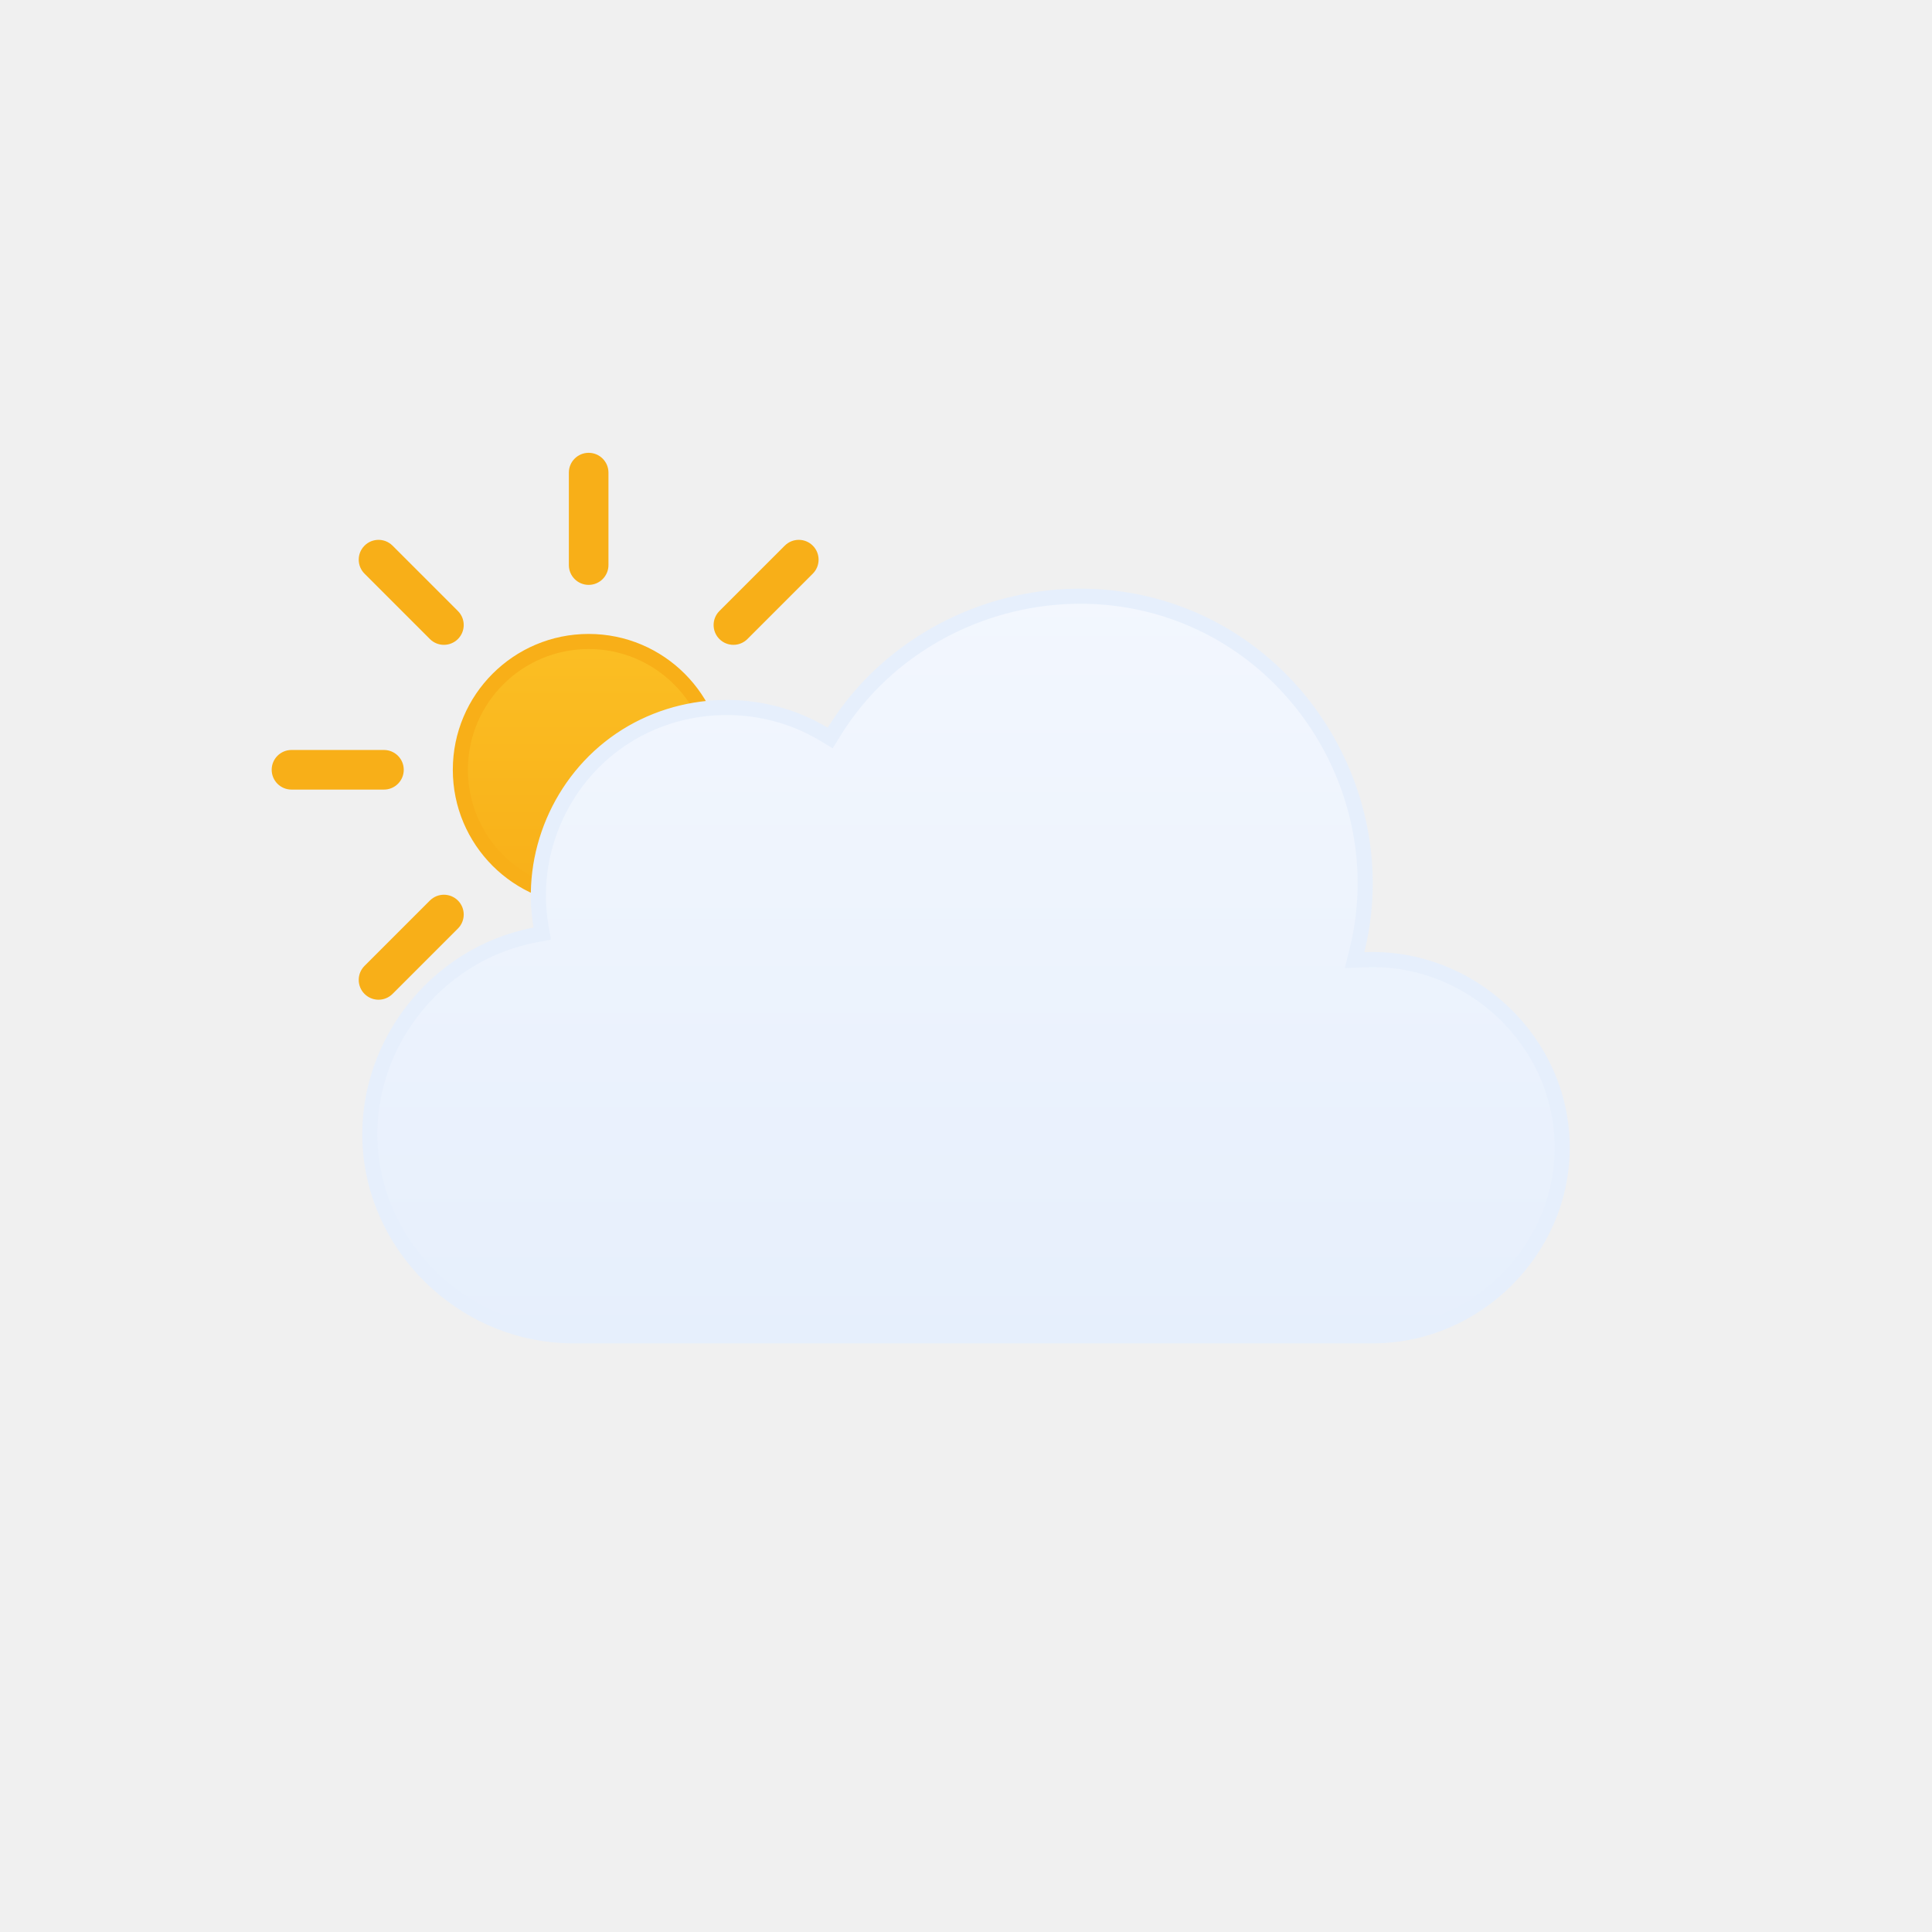
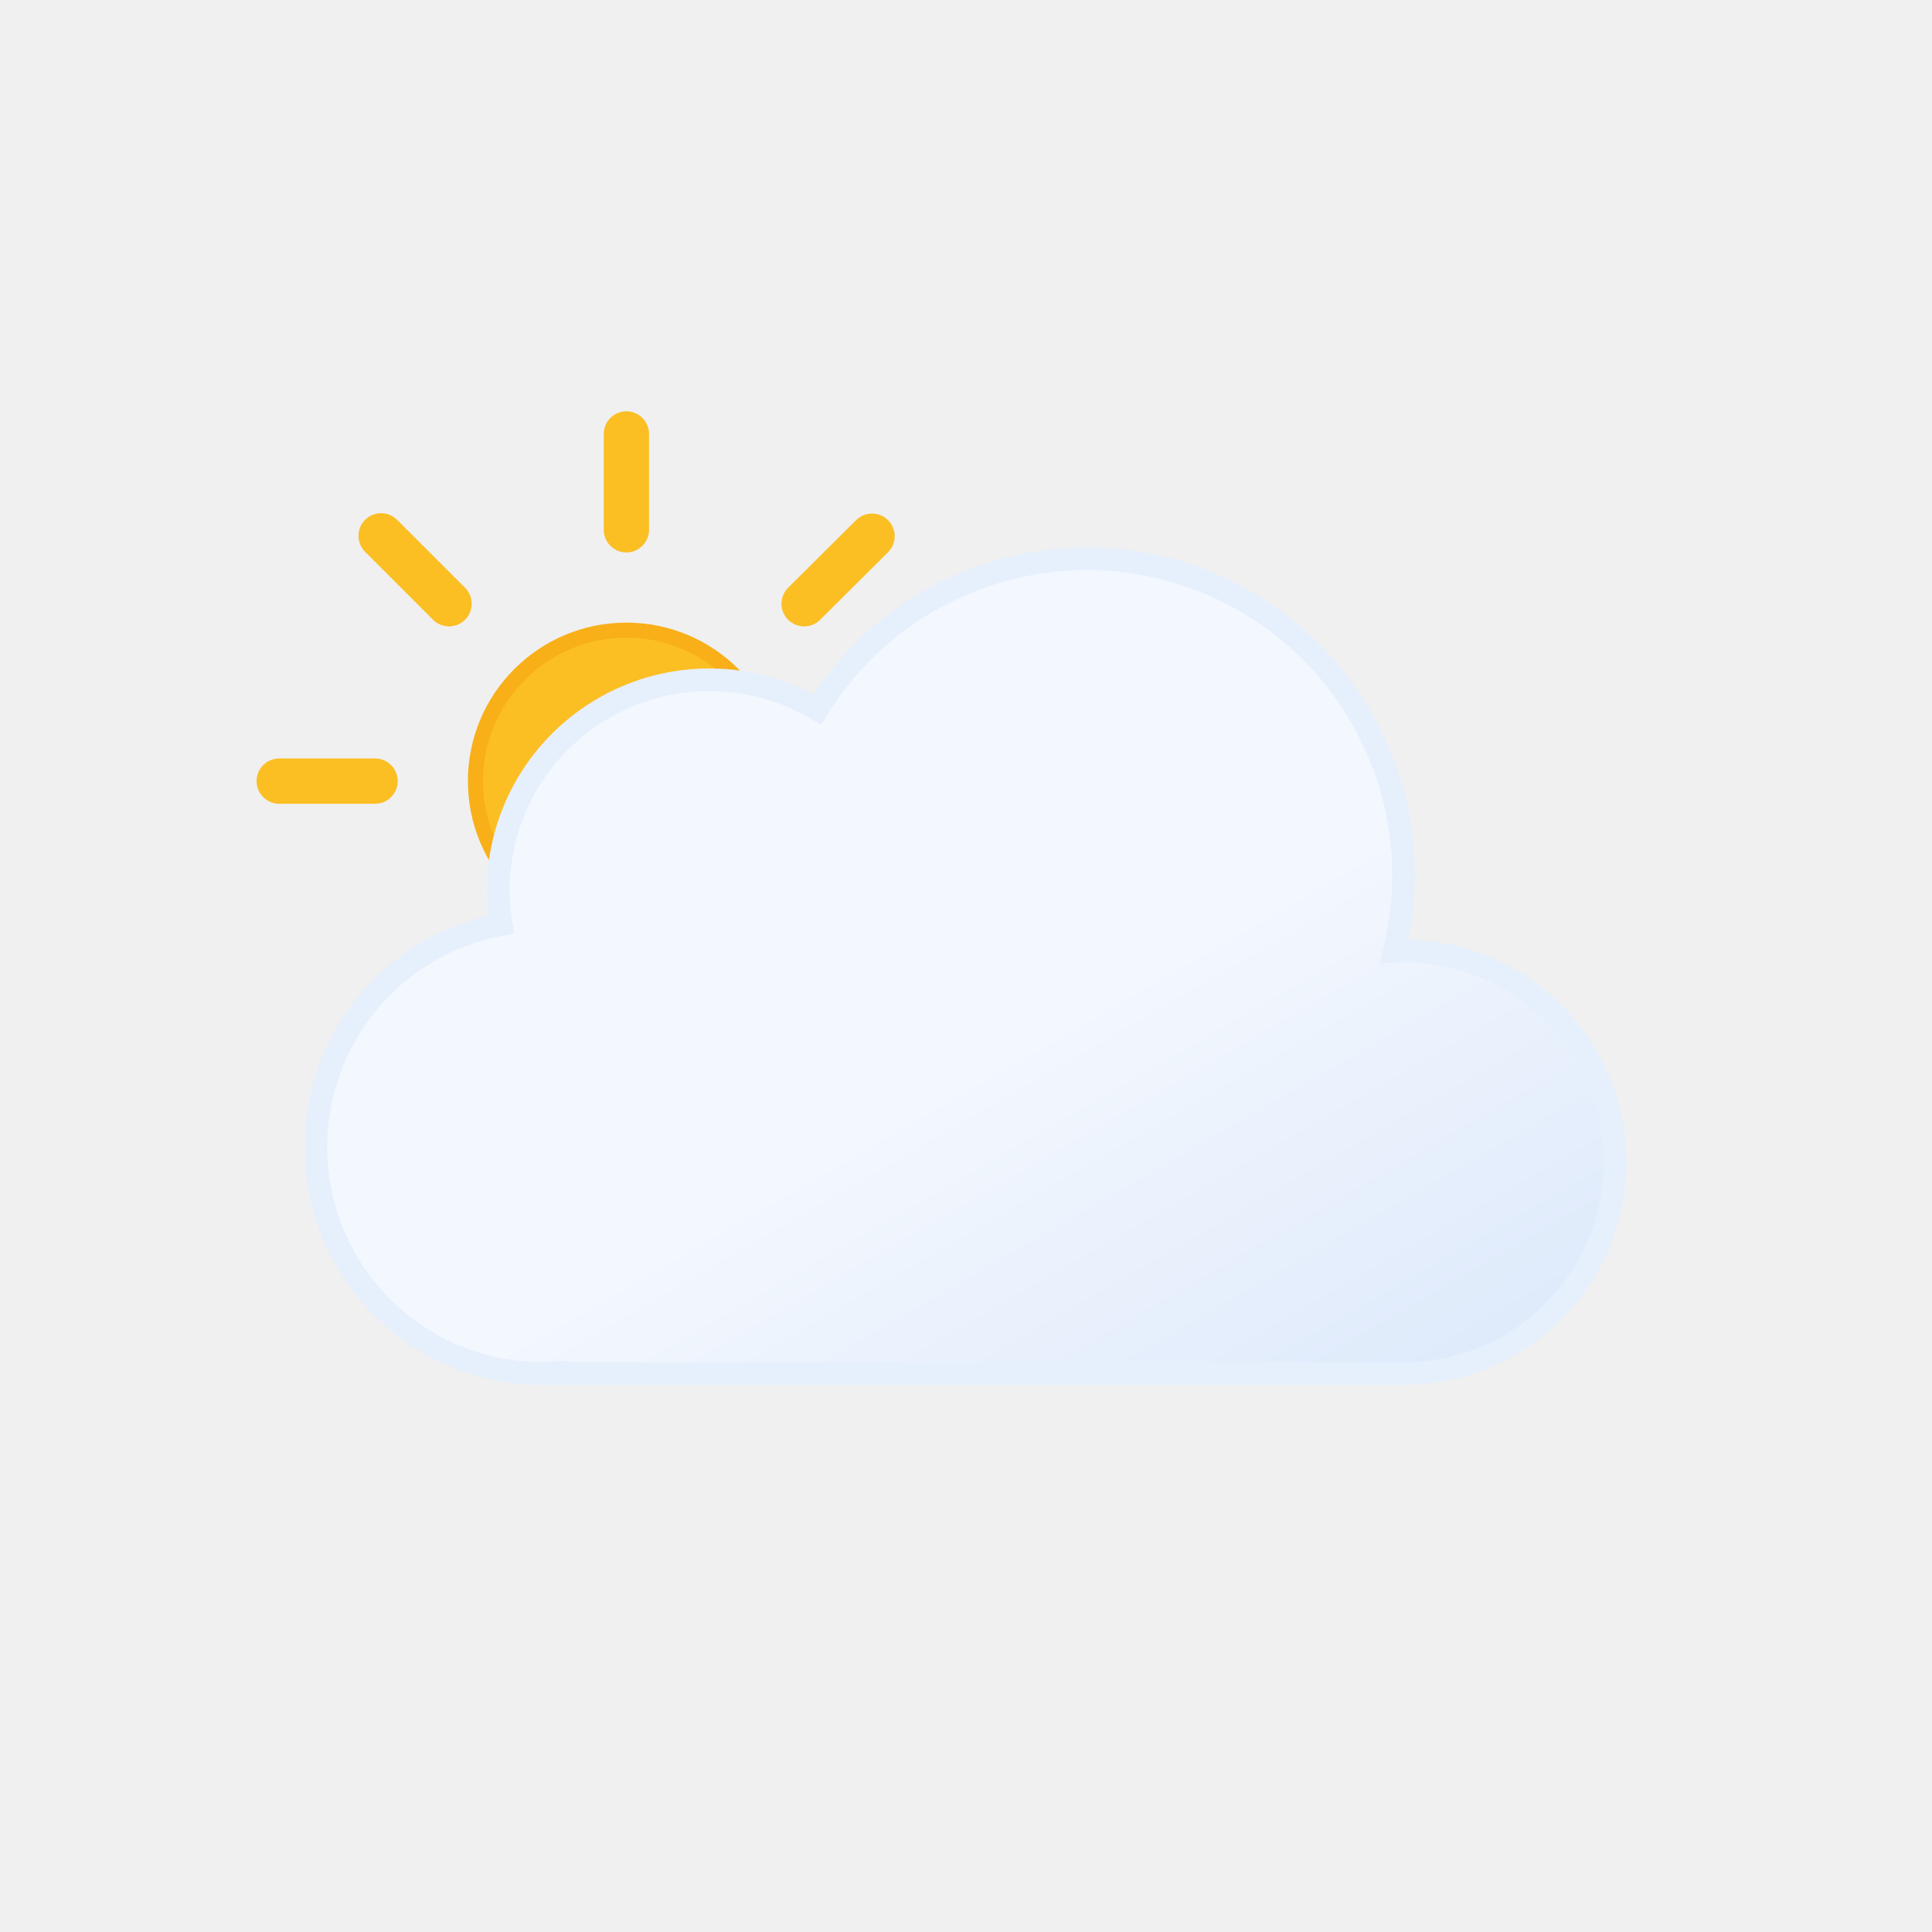
- <svg xmlns="http://www.w3.org/2000/svg" viewBox="0 0 128 128" fill="none">
-   <g id="partly-cloudy-day" clip-path="url(#clip0_1858_8241)">
-     <g id="Sky">
-       <g id="Sun">
-         <circle id="Core" cx="39" cy="51" r="8.5" fill="url(#paint0_linear_1858_8241)" stroke="#F8AF18" />
-         <g id="Rays">
-           <path d="M37.688 31.312C37.688 30.588 38.275 30 39 30C39.725 30 40.312 30.588 40.312 31.312V37.438C40.312 38.162 39.725 38.75 39 38.75C38.275 38.75 37.688 38.162 37.688 37.438V31.312Z" fill="#F8AF18" />
-           <path d="M51.993 36.151C52.506 35.638 53.337 35.638 53.849 36.151C54.362 36.663 54.362 37.494 53.849 38.007L49.518 42.338C49.006 42.85 48.175 42.85 47.662 42.338C47.15 41.825 47.15 40.994 47.662 40.482L51.993 36.151Z" fill="#F8AF18" />
-           <path d="M58.688 49.688C59.412 49.688 60 50.275 60 51C60 51.725 59.412 52.312 58.688 52.312H52.562C51.838 52.312 51.25 51.725 51.25 51C51.25 50.275 51.838 49.688 52.562 49.688H58.688Z" fill="#F8AF18" />
-           <path d="M53.849 63.993C54.362 64.506 54.362 65.337 53.849 65.849C53.337 66.362 52.506 66.362 51.993 65.849L47.662 61.518C47.15 61.006 47.15 60.175 47.662 59.662C48.175 59.15 49.006 59.15 49.518 59.662L53.849 63.993Z" fill="#F8AF18" />
-           <path d="M37.688 64.562C37.688 63.838 38.275 63.25 39 63.25C39.725 63.25 40.312 63.838 40.312 64.562V70.688C40.312 71.412 39.725 72 39 72C38.275 72 37.688 71.412 37.688 70.688V64.562Z" fill="#F8AF18" />
-           <path d="M28.482 59.662C28.994 59.15 29.825 59.15 30.338 59.662C30.851 60.175 30.851 61.006 30.338 61.518L26.007 65.849C25.494 66.362 24.663 66.362 24.151 65.849C23.638 65.337 23.638 64.506 24.151 63.993L28.482 59.662Z" fill="#F8AF18" />
-           <path d="M25.438 49.688C26.162 49.688 26.75 50.275 26.75 51C26.75 51.725 26.162 52.312 25.438 52.312H19.312C18.588 52.312 18 51.725 18 51C18 50.275 18.588 49.688 19.312 49.688H25.438Z" fill="#F8AF18" />
-           <path d="M30.338 40.482C30.851 40.994 30.851 41.825 30.338 42.338C29.825 42.85 28.994 42.85 28.482 42.338L24.151 38.007C23.638 37.494 23.638 36.663 24.151 36.151C24.663 35.638 25.494 35.638 26.007 36.151L30.338 40.482Z" fill="#F8AF18" />
-         </g>
-       </g>
-       <g id="Clouds">
-         <g id="Cloud">
-           <path id="Cloud_2" d="M55.262 48.475C60.123 40.611 70.297 37.38 78.815 40.943C87.321 44.502 92.138 54.003 89.903 62.965L89.742 63.614L90.411 63.585C97.42 63.279 103.5 68.992 103.5 76.028C103.5 82.84 97.772 88.5 90.977 88.5H37.954C31.128 88.502 25.203 83.171 24.559 76.36C23.916 69.552 28.737 63.212 35.443 61.945L35.926 61.853L35.842 61.369C35.026 56.624 37.126 51.717 41.105 49.013C45.095 46.301 50.446 46.154 54.58 48.64L55.003 48.895L55.262 48.475Z" fill="url(#paint1_linear_1858_8241)" stroke="#E6EFFC" stroke-miterlimit="10" />
-         </g>
-       </g>
-     </g>
-   </g>
+ <svg xmlns="http://www.w3.org/2000/svg" xmlns:xlink="http://www.w3.org/1999/xlink" viewBox="0 0 512 512">
  <defs>
-     <linearGradient id="paint0_linear_1858_8241" x1="39" y1="42" x2="39" y2="60" gradientUnits="userSpaceOnUse">
-       <stop stop-color="#FBBF24" />
-       <stop offset="1" stop-color="#F8AF18" />
+     <symbol id="d" viewBox="0 0 196 196">
+       <circle cx="98" cy="98" r="40" fill="url(#b)" stroke="#f8af18" stroke-miterlimit="10" stroke-width="4" />
+       <path fill="none" stroke="#fbbf24" stroke-linecap="round" stroke-miterlimit="10" stroke-width="12" d="M98 31.4V6m0 184v-25.4M145.1 51l18-17.9M33 163l18-17.9M51 51 33 33m130.1 130.1-18-18M6 98h25.4M190 98h-25.4">
+         <animateTransform additive="sum" attributeName="transform" dur="6s" repeatCount="indefinite" type="rotate" values="0 98 98; 45 98 98" />
+       </path>
+     </symbol>
+     <symbol id="e" viewBox="0 0 350 222">
+       <path fill="url(#a)" stroke="#e6effc" stroke-miterlimit="10" stroke-width="6" d="m291 107-2.5.1A83.9 83.9 0 00135.6 43 56 56 0 0051 91a56.6 56.6 0 00.8 9A60 60 0 0063 219l4-.2v.2h224a56 56 0 000-112Z" />
+     </symbol>
+     <symbol id="c" viewBox="0 0 363 258">
+       <use xlink:href="#d" width="196" height="196" />
+       <use xlink:href="#e" width="350" height="222" transform="translate(13 36)" />
+     </symbol>
+     <linearGradient id="a" x1="99.5" x2="232.6" y1="30.7" y2="261.4" gradientUnits="userSpaceOnUse">
+       <stop offset="0" stop-color="#f3f7fe" />
+       <stop offset=".5" stop-color="#f3f7fe" />
+       <stop offset="1" stop-color="#deeafb" />
    </linearGradient>
-     <linearGradient id="paint1_linear_1858_8241" x1="64.001" y1="39" x2="64.001" y2="89" gradientUnits="userSpaceOnUse">
-       <stop stop-color="#F3F7FE" />
-       <stop offset="1" stop-color="#E6EFFC" />
+     <linearGradient id="b" x1="78" x2="118" y1="63.4" y2="132.7" gradientUnits="userSpaceOnUse">
+       <stop offset="0" stop-color="#fbbf24" />
+       <stop offset=".5" stop-color="#fbbf24" />
+       <stop offset="1" stop-color="#f59e0b" />
    </linearGradient>
-     <clipPath id="clip0_1858_8241">
-       <rect width="128" height="128" fill="white" />
-     </clipPath>
  </defs>
+   <use xlink:href="#c" width="363" height="258" transform="translate(68 109)" />
</svg>
